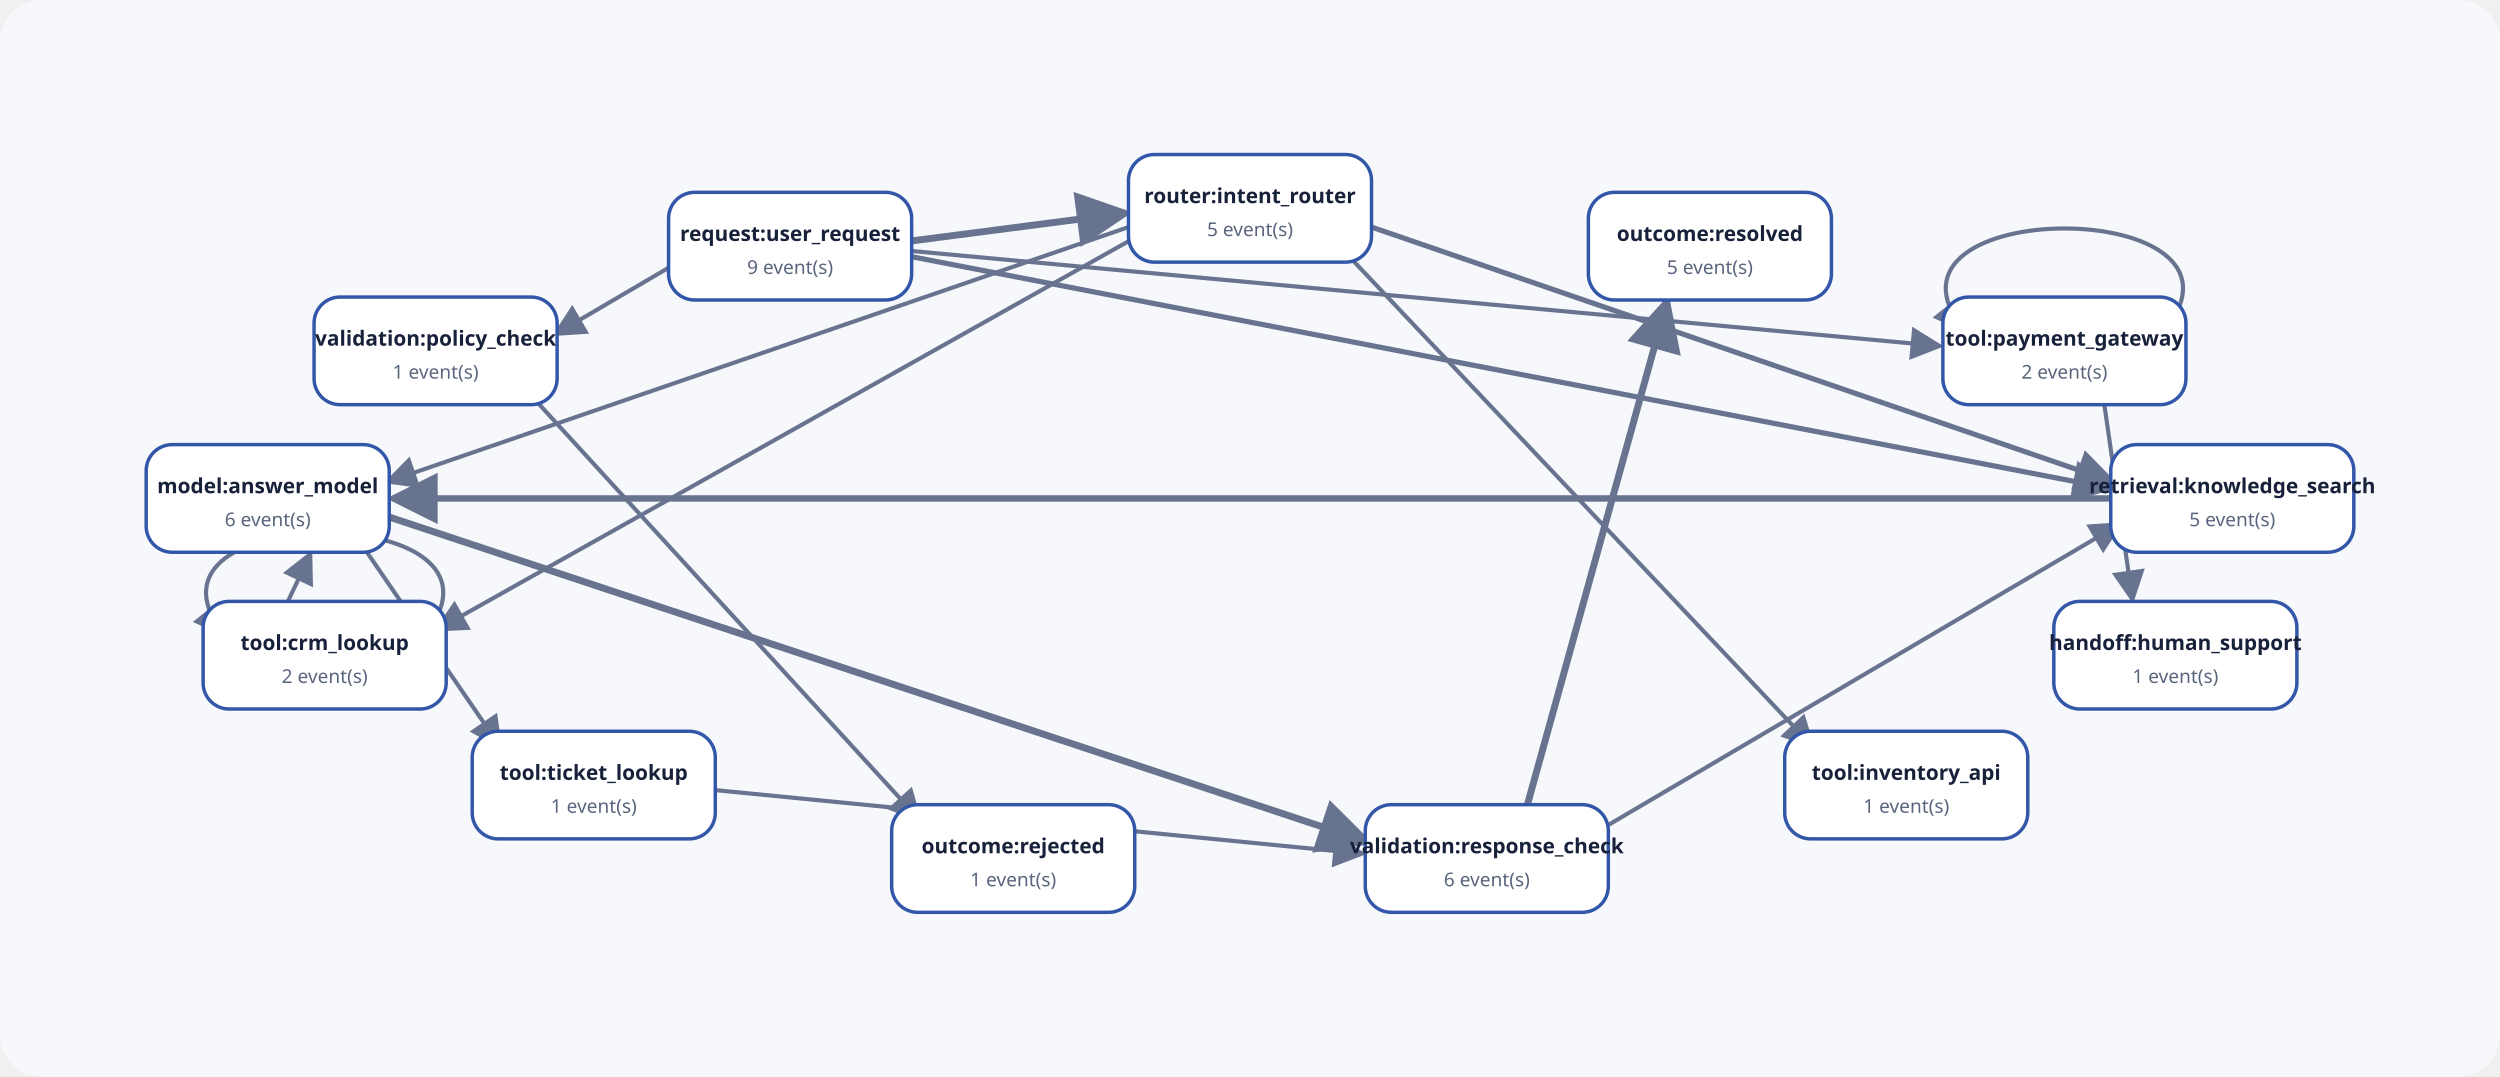
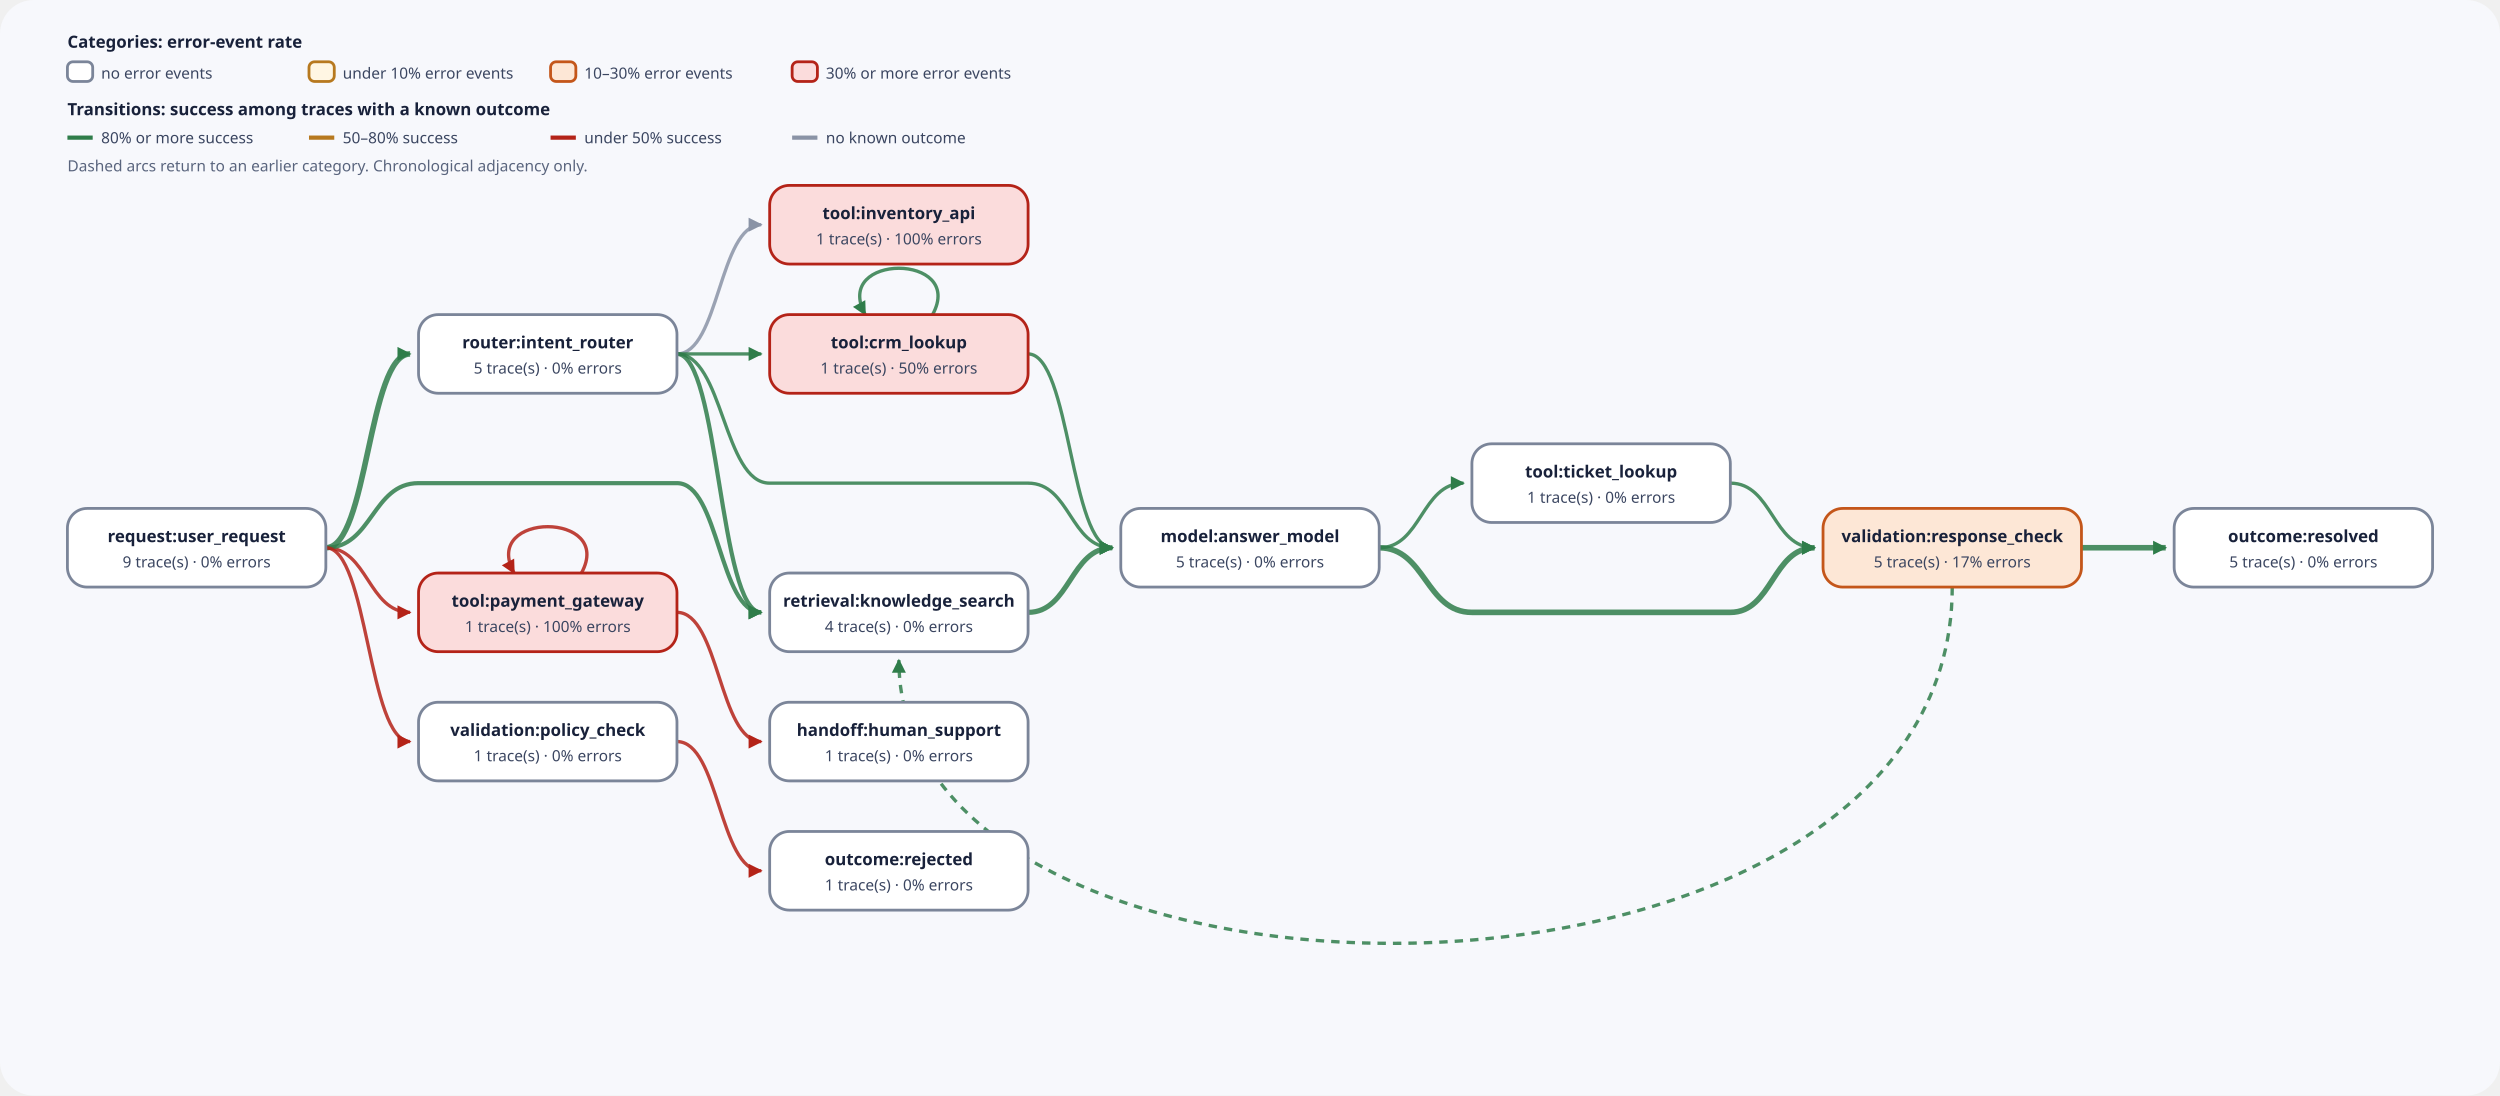
- <svg xmlns="http://www.w3.org/2000/svg" width="1440" height="620" viewBox="0 0 1440 620" role="img" aria-labelledby="title description">
+ <svg xmlns="http://www.w3.org/2000/svg" width="1780" height="780" viewBox="0 0 1780 780" role="img" aria-labelledby="title description">
  <defs>
-     <marker id="arrow" markerWidth="8" markerHeight="8" refX="7" refY="4" orient="auto">
-       <path d="M0,0 L8,4 L0,8 Z" fill="#68748f" />
+     <marker id="arrow-high" markerWidth="10" markerHeight="10" refX="9" refY="5" orient="auto" markerUnits="userSpaceOnUse">
+       <path d="M0,0 L10,5 L0,10 Z" fill="#2f7d4a" />
+     </marker>
+     <marker id="arrow-mid" markerWidth="10" markerHeight="10" refX="9" refY="5" orient="auto" markerUnits="userSpaceOnUse">
+       <path d="M0,0 L10,5 L0,10 Z" fill="#b7791f" />
+     </marker>
+     <marker id="arrow-low" markerWidth="10" markerHeight="10" refX="9" refY="5" orient="auto" markerUnits="userSpaceOnUse">
+       <path d="M0,0 L10,5 L0,10 Z" fill="#b42318" />
+     </marker>
+     <marker id="arrow-unknown" markerWidth="10" markerHeight="10" refX="9" refY="5" orient="auto" markerUnits="userSpaceOnUse">
+       <path d="M0,0 L10,5 L0,10 Z" fill="#8a93a6" />
    </marker>
  </defs>
  <rect width="100%" height="100%" rx="24" fill="#f7f8fc" />
+   <g aria-label="legend">
+     <text x="48" y="34" font-family="system-ui,sans-serif" font-size="12" font-weight="650" fill="#18213a">Categories: error-event rate</text>
+     <rect x="48" y="44" width="18" height="14" rx="4" fill="#ffffff" stroke="#7b8599" stroke-width="2" />
+     <text x="72" y="56" font-family="system-ui,sans-serif" font-size="11" fill="#3a4560">no error events</text>
+     <rect x="220" y="44" width="18" height="14" rx="4" fill="#fff6e3" stroke="#b7791f" stroke-width="2" />
+     <text x="244" y="56" font-family="system-ui,sans-serif" font-size="11" fill="#3a4560">under 10% error events</text>
+     <rect x="392" y="44" width="18" height="14" rx="4" fill="#fde7d6" stroke="#c4561a" stroke-width="2" />
+     <text x="416" y="56" font-family="system-ui,sans-serif" font-size="11" fill="#3a4560">10–30% error events</text>
+     <rect x="564" y="44" width="18" height="14" rx="4" fill="#fbdcdc" stroke="#b42318" stroke-width="2" />
+     <text x="588" y="56" font-family="system-ui,sans-serif" font-size="11" fill="#3a4560">30% or more error events</text>
+     <text x="48" y="82" font-family="system-ui,sans-serif" font-size="12" font-weight="650" fill="#18213a">Transitions: success among traces with a known outcome</text>
+     <line x1="48" y1="98" x2="66" y2="98" stroke="#2f7d4a" stroke-width="3" />
+     <text x="72" y="102" font-family="system-ui,sans-serif" font-size="11" fill="#3a4560">80% or more success</text>
+     <line x1="220" y1="98" x2="238" y2="98" stroke="#b7791f" stroke-width="3" />
+     <text x="244" y="102" font-family="system-ui,sans-serif" font-size="11" fill="#3a4560">50–80% success</text>
+     <line x1="392" y1="98" x2="410" y2="98" stroke="#b42318" stroke-width="3" />
+     <text x="416" y="102" font-family="system-ui,sans-serif" font-size="11" fill="#3a4560">under 50% success</text>
+     <line x1="564" y1="98" x2="582" y2="98" stroke="#8a93a6" stroke-width="3" />
+     <text x="588" y="102" font-family="system-ui,sans-serif" font-size="11" fill="#3a4560">no known outcome</text>
+     <text x="48" y="122" font-family="system-ui,sans-serif" font-size="11" fill="#59647d">Dashed arcs return to an earlier category. Chronological adjacency only.</text>
+   </g>
  <g aria-label="transitions">
-     <line x1="783.3" y1="128.5" x2="1216.8" y2="277.5" stroke="#68748f" stroke-width="3.0" marker-end="url(#arrow)" />
-     <line x1="769.6" y1="139.8" x2="1043.9" y2="429.8" stroke="#68748f" stroke-width="2.4" marker-end="url(#arrow)" />
-     <line x1="660.6" y1="133.0" x2="251.9" y2="362.6" stroke="#68748f" stroke-width="2.4" marker-end="url(#arrow)" />
-     <line x1="656.7" y1="128.5" x2="223.2" y2="277.5" stroke="#68748f" stroke-width="2.4" marker-end="url(#arrow)" />
-     <path d="M 1247.1 190.1 C 1309.1 112.1, 1069.1 112.1, 1131.1 190.1" fill="none" stroke="#68748f" stroke-width="2.4" marker-end="url(#arrow)" />
-     <line x1="1211.7" y1="230.3" x2="1228.3" y2="345.4" stroke="#68748f" stroke-width="2.4" marker-end="url(#arrow)" />
-     <line x1="1219.8" y1="287.1" x2="226.2" y2="287.1" stroke="#68748f" stroke-width="3.7" marker-end="url(#arrow)" />
-     <line x1="879.0" y1="466.3" x2="960.2" y2="173.7" stroke="#68748f" stroke-width="4.0" marker-end="url(#arrow)" />
-     <line x1="915.8" y1="481.4" x2="1221.0" y2="301.9" stroke="#68748f" stroke-width="2.4" marker-end="url(#arrow)" />
-     <line x1="407.8" y1="454.7" x2="784.7" y2="491.7" stroke="#68748f" stroke-width="2.4" marker-end="url(#arrow)" />
-     <path d="M 245.0 365.4 C 307.0 287.4, 67.0 287.4, 129.0 365.4" fill="none" stroke="#68748f" stroke-width="2.4" marker-end="url(#arrow)" />
-     <line x1="164.5" y1="349.2" x2="178.8" y2="319.0" stroke="#68748f" stroke-width="2.4" marker-end="url(#arrow)" />
-     <line x1="217.5" y1="295.6" x2="787.4" y2="484.8" stroke="#68748f" stroke-width="4.0" marker-end="url(#arrow)" />
-     <line x1="203.7" y1="306.9" x2="287.9" y2="429.8" stroke="#68748f" stroke-width="2.4" marker-end="url(#arrow)" />
-     <line x1="300.5" y1="221.9" x2="529.5" y2="472.0" stroke="#68748f" stroke-width="2.4" marker-end="url(#arrow)" />
-     <line x1="520.9" y1="139.3" x2="648.2" y2="122.8" stroke="#68748f" stroke-width="4.0" marker-end="url(#arrow)" />
-     <line x1="520.9" y1="144.2" x2="1117.3" y2="199.3" stroke="#68748f" stroke-width="2.4" marker-end="url(#arrow)" />
-     <line x1="520.1" y1="146.9" x2="1214.9" y2="281.2" stroke="#68748f" stroke-width="3.0" marker-end="url(#arrow)" />
-     <line x1="391.8" y1="150.3" x2="320.0" y2="192.4" stroke="#68748f" stroke-width="2.4" marker-end="url(#arrow)" />
+     <path d="M 482.0 252.0 C 512.0 252.0, 512.0 436.0, 542.0 436.0" fill="none" stroke="#2f7d4a" stroke-width="3.0" stroke-opacity="0.85" marker-end="url(#arrow-high)" />
+     <path d="M 482.0 252.0 C 512.0 252.0, 512.0 160.0, 542.0 160.0" fill="none" stroke="#8a93a6" stroke-width="2.4" stroke-opacity="0.85" marker-end="url(#arrow-unknown)" />
+     <path d="M 482.0 252.0 C 512.0 252.0, 512.0 252.0, 542.0 252.0" fill="none" stroke="#2f7d4a" stroke-width="2.4" stroke-opacity="0.85" marker-end="url(#arrow-high)" />
+     <path d="M 482.0 252.0 C 515.0 252.0, 515.0 344.0, 548.0 344.0 L 732.0 344.0 C 762.0 344.0, 762.0 390.0, 792.0 390.0" fill="none" stroke="#2f7d4a" stroke-width="2.4" stroke-opacity="0.85" marker-end="url(#arrow-high)" />
+     <path d="M 414.0 408.0 C 438.0 364.0, 342.0 364.0, 366.0 408.0" fill="none" stroke="#b42318" stroke-width="2.4" stroke-opacity="0.85" marker-end="url(#arrow-low)" />
+     <path d="M 482.0 436.0 C 512.0 436.0, 512.0 528.0, 542.0 528.0" fill="none" stroke="#b42318" stroke-width="2.4" stroke-opacity="0.85" marker-end="url(#arrow-low)" />
+     <path d="M 732.0 436.0 C 762.0 436.0, 762.0 390.0, 792.0 390.0" fill="none" stroke="#2f7d4a" stroke-width="3.7" stroke-opacity="0.85" marker-end="url(#arrow-high)" />
+     <path d="M 1482.0 390.0 C 1512.0 390.0, 1512.0 390.0, 1542.0 390.0" fill="none" stroke="#2f7d4a" stroke-width="4.0" stroke-opacity="0.85" marker-end="url(#arrow-high)" />
+     <path d="M 1390.0 418.0 C 1390.0 747.0, 640.0 747.0, 640.0 470.0" fill="none" stroke="#2f7d4a" stroke-width="2.4" stroke-opacity="0.85" stroke-dasharray="6 5" marker-end="url(#arrow-high)" />
+     <path d="M 1232.0 344.0 C 1262.0 344.0, 1262.0 390.0, 1292.0 390.0" fill="none" stroke="#2f7d4a" stroke-width="2.4" stroke-opacity="0.85" marker-end="url(#arrow-high)" />
+     <path d="M 664.0 224.0 C 688.0 180.0, 592.0 180.0, 616.0 224.0" fill="none" stroke="#2f7d4a" stroke-width="2.4" stroke-opacity="0.85" marker-end="url(#arrow-high)" />
+     <path d="M 732.0 252.0 C 762.0 252.0, 762.0 390.0, 792.0 390.0" fill="none" stroke="#2f7d4a" stroke-width="2.4" stroke-opacity="0.85" marker-end="url(#arrow-high)" />
+     <path d="M 982.0 390.0 C 1015.0 390.0, 1015.0 436.0, 1048.0 436.0 L 1232.0 436.0 C 1262.0 436.0, 1262.0 390.0, 1292.0 390.0" fill="none" stroke="#2f7d4a" stroke-width="4.0" stroke-opacity="0.85" marker-end="url(#arrow-high)" />
+     <path d="M 982.0 390.0 C 1012.0 390.0, 1012.0 344.0, 1042.0 344.0" fill="none" stroke="#2f7d4a" stroke-width="2.4" stroke-opacity="0.85" marker-end="url(#arrow-high)" />
+     <path d="M 482.0 528.0 C 512.0 528.0, 512.0 620.0, 542.0 620.0" fill="none" stroke="#b42318" stroke-width="2.4" stroke-opacity="0.85" marker-end="url(#arrow-low)" />
+     <path d="M 232.0 390.0 C 262.0 390.0, 262.0 252.0, 292.0 252.0" fill="none" stroke="#2f7d4a" stroke-width="4.0" stroke-opacity="0.85" marker-end="url(#arrow-high)" />
+     <path d="M 232.0 390.0 C 262.0 390.0, 262.0 436.0, 292.0 436.0" fill="none" stroke="#b42318" stroke-width="2.4" stroke-opacity="0.85" marker-end="url(#arrow-low)" />
+     <path d="M 232.0 390.0 C 265.0 390.0, 265.0 344.0, 298.0 344.0 L 482.0 344.0 C 512.0 344.0, 512.0 436.0, 542.0 436.0" fill="none" stroke="#2f7d4a" stroke-width="3.0" stroke-opacity="0.85" marker-end="url(#arrow-high)" />
+     <path d="M 232.0 390.0 C 262.0 390.0, 262.0 528.0, 292.0 528.0" fill="none" stroke="#b42318" stroke-width="2.4" stroke-opacity="0.85" marker-end="url(#arrow-low)" />
  </g>
  <g aria-label="operation categories">
-     <g id="node-06859b7055b06c268d40084288e16b18475a95e964a7004546bef7f0c65529a4" transform="translate(720.0 120.0)">
-       <rect x="-70" y="-31" width="140" height="62" rx="15" fill="#ffffff" stroke="#3256a8" stroke-width="2" />
-       <text x="0" y="-3" text-anchor="middle" font-family="system-ui,sans-serif" font-size="12" font-weight="650" fill="#18213a">router:intent_router</text>
-       <text x="0" y="16" text-anchor="middle" font-family="system-ui,sans-serif" font-size="11" fill="#59647d">5 event(s)</text>
+     <g id="node-06859b7055b06c268d40084288e16b18475a95e964a7004546bef7f0c65529a4" transform="translate(390.0 252.0)">
+       <rect x="-92.0" y="-28.0" width="184" height="56" rx="14" fill="#ffffff" stroke="#7b8599" stroke-width="2" />
+       <text x="0" y="-4" text-anchor="middle" font-family="system-ui,sans-serif" font-size="12" font-weight="650" fill="#18213a">router:intent_router</text>
+       <text x="0" y="14" text-anchor="middle" font-family="system-ui,sans-serif" font-size="11" fill="#3a4560">5 trace(s) · 0% errors</text>
    </g>
-     <g id="node-1c9489fecb2ee2f3cd79c34a85df58b6a1fed5d0beaa9d1d25bca99dcb3ec315" transform="translate(984.9 141.8)">
-       <rect x="-70" y="-31" width="140" height="62" rx="15" fill="#ffffff" stroke="#3256a8" stroke-width="2" />
-       <text x="0" y="-3" text-anchor="middle" font-family="system-ui,sans-serif" font-size="12" font-weight="650" fill="#18213a">outcome:resolved</text>
-       <text x="0" y="16" text-anchor="middle" font-family="system-ui,sans-serif" font-size="11" fill="#59647d">5 event(s)</text>
+     <g id="node-1c9489fecb2ee2f3cd79c34a85df58b6a1fed5d0beaa9d1d25bca99dcb3ec315" transform="translate(1640.0 390.0)">
+       <rect x="-92.0" y="-28.0" width="184" height="56" rx="14" fill="#ffffff" stroke="#7b8599" stroke-width="2" />
+       <text x="0" y="-4" text-anchor="middle" font-family="system-ui,sans-serif" font-size="12" font-weight="650" fill="#18213a">outcome:resolved</text>
+       <text x="0" y="14" text-anchor="middle" font-family="system-ui,sans-serif" font-size="11" fill="#3a4560">5 trace(s) · 0% errors</text>
    </g>
-     <g id="node-328eeb67353cf51dd9972c3530de08a920c50292bd073e04dccad817e6aa33f8" transform="translate(1189.1 202.1)">
-       <rect x="-70" y="-31" width="140" height="62" rx="15" fill="#ffffff" stroke="#3256a8" stroke-width="2" />
-       <text x="0" y="-3" text-anchor="middle" font-family="system-ui,sans-serif" font-size="12" font-weight="650" fill="#18213a">tool:payment_gateway</text>
-       <text x="0" y="16" text-anchor="middle" font-family="system-ui,sans-serif" font-size="11" fill="#59647d">2 event(s)</text>
+     <g id="node-328eeb67353cf51dd9972c3530de08a920c50292bd073e04dccad817e6aa33f8" transform="translate(390.0 436.0)">
+       <rect x="-92.0" y="-28.0" width="184" height="56" rx="14" fill="#fbdcdc" stroke="#b42318" stroke-width="2" />
+       <text x="0" y="-4" text-anchor="middle" font-family="system-ui,sans-serif" font-size="12" font-weight="650" fill="#18213a">tool:payment_gateway</text>
+       <text x="0" y="14" text-anchor="middle" font-family="system-ui,sans-serif" font-size="11" fill="#3a4560">1 trace(s) · 100% errors</text>
    </g>
-     <g id="node-37b0dc366f091a9cf1777566dc586b04de76e3af9ea7b426e98314c20d1eb474" transform="translate(1285.8 287.1)">
-       <rect x="-70" y="-31" width="140" height="62" rx="15" fill="#ffffff" stroke="#3256a8" stroke-width="2" />
-       <text x="0" y="-3" text-anchor="middle" font-family="system-ui,sans-serif" font-size="12" font-weight="650" fill="#18213a">retrieval:knowledge_search</text>
-       <text x="0" y="16" text-anchor="middle" font-family="system-ui,sans-serif" font-size="11" fill="#59647d">5 event(s)</text>
+     <g id="node-37b0dc366f091a9cf1777566dc586b04de76e3af9ea7b426e98314c20d1eb474" transform="translate(640.0 436.0)">
+       <rect x="-92.0" y="-28.0" width="184" height="56" rx="14" fill="#ffffff" stroke="#7b8599" stroke-width="2" />
+       <text x="0" y="-4" text-anchor="middle" font-family="system-ui,sans-serif" font-size="12" font-weight="650" fill="#18213a">retrieval:knowledge_search</text>
+       <text x="0" y="14" text-anchor="middle" font-family="system-ui,sans-serif" font-size="11" fill="#3a4560">4 trace(s) · 0% errors</text>
    </g>
-     <g id="node-5ab2e5bd6be265f513489b919723930121438505a69c833d2362ffbe139364de" transform="translate(1253.0 377.4)">
-       <rect x="-70" y="-31" width="140" height="62" rx="15" fill="#ffffff" stroke="#3256a8" stroke-width="2" />
-       <text x="0" y="-3" text-anchor="middle" font-family="system-ui,sans-serif" font-size="12" font-weight="650" fill="#18213a">handoff:human_support</text>
-       <text x="0" y="16" text-anchor="middle" font-family="system-ui,sans-serif" font-size="11" fill="#59647d">1 event(s)</text>
+     <g id="node-5ab2e5bd6be265f513489b919723930121438505a69c833d2362ffbe139364de" transform="translate(640.0 528.0)">
+       <rect x="-92.0" y="-28.0" width="184" height="56" rx="14" fill="#ffffff" stroke="#7b8599" stroke-width="2" />
+       <text x="0" y="-4" text-anchor="middle" font-family="system-ui,sans-serif" font-size="12" font-weight="650" fill="#18213a">handoff:human_support</text>
+       <text x="0" y="14" text-anchor="middle" font-family="system-ui,sans-serif" font-size="11" fill="#3a4560">1 trace(s) · 0% errors</text>
    </g>
-     <g id="node-8b9a4a221e192c3d445206ab1ead9c26ef00d4ea207fe0f9f59aa90e0084ee0a" transform="translate(1098.0 452.2)">
-       <rect x="-70" y="-31" width="140" height="62" rx="15" fill="#ffffff" stroke="#3256a8" stroke-width="2" />
-       <text x="0" y="-3" text-anchor="middle" font-family="system-ui,sans-serif" font-size="12" font-weight="650" fill="#18213a">tool:inventory_api</text>
-       <text x="0" y="16" text-anchor="middle" font-family="system-ui,sans-serif" font-size="11" fill="#59647d">1 event(s)</text>
+     <g id="node-8b9a4a221e192c3d445206ab1ead9c26ef00d4ea207fe0f9f59aa90e0084ee0a" transform="translate(640.0 160.0)">
+       <rect x="-92.0" y="-28.0" width="184" height="56" rx="14" fill="#fbdcdc" stroke="#b42318" stroke-width="2" />
+       <text x="0" y="-4" text-anchor="middle" font-family="system-ui,sans-serif" font-size="12" font-weight="650" fill="#18213a">tool:inventory_api</text>
+       <text x="0" y="14" text-anchor="middle" font-family="system-ui,sans-serif" font-size="11" fill="#3a4560">1 trace(s) · 100% errors</text>
    </g>
-     <g id="node-9b5f2ea3725ba0285f15fe4a30541020570210d2d42f249da28f96b4424fea45" transform="translate(856.4 494.5)">
-       <rect x="-70" y="-31" width="140" height="62" rx="15" fill="#ffffff" stroke="#3256a8" stroke-width="2" />
-       <text x="0" y="-3" text-anchor="middle" font-family="system-ui,sans-serif" font-size="12" font-weight="650" fill="#18213a">validation:response_check</text>
-       <text x="0" y="16" text-anchor="middle" font-family="system-ui,sans-serif" font-size="11" fill="#59647d">6 event(s)</text>
+     <g id="node-9b5f2ea3725ba0285f15fe4a30541020570210d2d42f249da28f96b4424fea45" transform="translate(1390.0 390.0)">
+       <rect x="-92.0" y="-28.0" width="184" height="56" rx="14" fill="#fde7d6" stroke="#c4561a" stroke-width="2" />
+       <text x="0" y="-4" text-anchor="middle" font-family="system-ui,sans-serif" font-size="12" font-weight="650" fill="#18213a">validation:response_check</text>
+       <text x="0" y="14" text-anchor="middle" font-family="system-ui,sans-serif" font-size="11" fill="#3a4560">5 trace(s) · 17% errors</text>
    </g>
-     <g id="node-a012bb469655689c90ee2a9be915e0f61646e7a332a34e4704b58bb2798f92e2" transform="translate(583.6 494.5)">
-       <rect x="-70" y="-31" width="140" height="62" rx="15" fill="#ffffff" stroke="#3256a8" stroke-width="2" />
-       <text x="0" y="-3" text-anchor="middle" font-family="system-ui,sans-serif" font-size="12" font-weight="650" fill="#18213a">outcome:rejected</text>
-       <text x="0" y="16" text-anchor="middle" font-family="system-ui,sans-serif" font-size="11" fill="#59647d">1 event(s)</text>
+     <g id="node-a012bb469655689c90ee2a9be915e0f61646e7a332a34e4704b58bb2798f92e2" transform="translate(640.0 620.0)">
+       <rect x="-92.0" y="-28.0" width="184" height="56" rx="14" fill="#ffffff" stroke="#7b8599" stroke-width="2" />
+       <text x="0" y="-4" text-anchor="middle" font-family="system-ui,sans-serif" font-size="12" font-weight="650" fill="#18213a">outcome:rejected</text>
+       <text x="0" y="14" text-anchor="middle" font-family="system-ui,sans-serif" font-size="11" fill="#3a4560">1 trace(s) · 0% errors</text>
    </g>
-     <g id="node-a95f9b0e5a581f7e71a23b4e1909bad9e4cab74437ae2658905e62cb72c17e0a" transform="translate(342.0 452.2)">
-       <rect x="-70" y="-31" width="140" height="62" rx="15" fill="#ffffff" stroke="#3256a8" stroke-width="2" />
-       <text x="0" y="-3" text-anchor="middle" font-family="system-ui,sans-serif" font-size="12" font-weight="650" fill="#18213a">tool:ticket_lookup</text>
-       <text x="0" y="16" text-anchor="middle" font-family="system-ui,sans-serif" font-size="11" fill="#59647d">1 event(s)</text>
+     <g id="node-a95f9b0e5a581f7e71a23b4e1909bad9e4cab74437ae2658905e62cb72c17e0a" transform="translate(1140.0 344.0)">
+       <rect x="-92.0" y="-28.0" width="184" height="56" rx="14" fill="#ffffff" stroke="#7b8599" stroke-width="2" />
+       <text x="0" y="-4" text-anchor="middle" font-family="system-ui,sans-serif" font-size="12" font-weight="650" fill="#18213a">tool:ticket_lookup</text>
+       <text x="0" y="14" text-anchor="middle" font-family="system-ui,sans-serif" font-size="11" fill="#3a4560">1 trace(s) · 0% errors</text>
    </g>
-     <g id="node-c23bc0604547523967c7935c2094ae502a925ac7235a8e629768f25c49010300" transform="translate(187.0 377.4)">
-       <rect x="-70" y="-31" width="140" height="62" rx="15" fill="#ffffff" stroke="#3256a8" stroke-width="2" />
-       <text x="0" y="-3" text-anchor="middle" font-family="system-ui,sans-serif" font-size="12" font-weight="650" fill="#18213a">tool:crm_lookup</text>
-       <text x="0" y="16" text-anchor="middle" font-family="system-ui,sans-serif" font-size="11" fill="#59647d">2 event(s)</text>
+     <g id="node-c23bc0604547523967c7935c2094ae502a925ac7235a8e629768f25c49010300" transform="translate(640.0 252.0)">
+       <rect x="-92.0" y="-28.0" width="184" height="56" rx="14" fill="#fbdcdc" stroke="#b42318" stroke-width="2" />
+       <text x="0" y="-4" text-anchor="middle" font-family="system-ui,sans-serif" font-size="12" font-weight="650" fill="#18213a">tool:crm_lookup</text>
+       <text x="0" y="14" text-anchor="middle" font-family="system-ui,sans-serif" font-size="11" fill="#3a4560">1 trace(s) · 50% errors</text>
    </g>
-     <g id="node-c5ea97d679802aae95eadb731f0b16726cd21734becd4e6fac4f4710a5bd71db" transform="translate(154.2 287.1)">
-       <rect x="-70" y="-31" width="140" height="62" rx="15" fill="#ffffff" stroke="#3256a8" stroke-width="2" />
-       <text x="0" y="-3" text-anchor="middle" font-family="system-ui,sans-serif" font-size="12" font-weight="650" fill="#18213a">model:answer_model</text>
-       <text x="0" y="16" text-anchor="middle" font-family="system-ui,sans-serif" font-size="11" fill="#59647d">6 event(s)</text>
+     <g id="node-c5ea97d679802aae95eadb731f0b16726cd21734becd4e6fac4f4710a5bd71db" transform="translate(890.0 390.0)">
+       <rect x="-92.0" y="-28.0" width="184" height="56" rx="14" fill="#ffffff" stroke="#7b8599" stroke-width="2" />
+       <text x="0" y="-4" text-anchor="middle" font-family="system-ui,sans-serif" font-size="12" font-weight="650" fill="#18213a">model:answer_model</text>
+       <text x="0" y="14" text-anchor="middle" font-family="system-ui,sans-serif" font-size="11" fill="#3a4560">5 trace(s) · 0% errors</text>
    </g>
-     <g id="node-ce6acfed29d7c180a9a44714dc8fac83556038f1784d63ef29cfdc11a4b39da5" transform="translate(250.9 202.1)">
-       <rect x="-70" y="-31" width="140" height="62" rx="15" fill="#ffffff" stroke="#3256a8" stroke-width="2" />
-       <text x="0" y="-3" text-anchor="middle" font-family="system-ui,sans-serif" font-size="12" font-weight="650" fill="#18213a">validation:policy_check</text>
-       <text x="0" y="16" text-anchor="middle" font-family="system-ui,sans-serif" font-size="11" fill="#59647d">1 event(s)</text>
+     <g id="node-ce6acfed29d7c180a9a44714dc8fac83556038f1784d63ef29cfdc11a4b39da5" transform="translate(390.0 528.0)">
+       <rect x="-92.0" y="-28.0" width="184" height="56" rx="14" fill="#ffffff" stroke="#7b8599" stroke-width="2" />
+       <text x="0" y="-4" text-anchor="middle" font-family="system-ui,sans-serif" font-size="12" font-weight="650" fill="#18213a">validation:policy_check</text>
+       <text x="0" y="14" text-anchor="middle" font-family="system-ui,sans-serif" font-size="11" fill="#3a4560">1 trace(s) · 0% errors</text>
    </g>
-     <g id="node-df3d5e476962d1286f5f485ba02c7322dff94ad78e74e6f534039a26cfeba33d" transform="translate(455.1 141.8)">
-       <rect x="-70" y="-31" width="140" height="62" rx="15" fill="#ffffff" stroke="#3256a8" stroke-width="2" />
-       <text x="0" y="-3" text-anchor="middle" font-family="system-ui,sans-serif" font-size="12" font-weight="650" fill="#18213a">request:user_request</text>
-       <text x="0" y="16" text-anchor="middle" font-family="system-ui,sans-serif" font-size="11" fill="#59647d">9 event(s)</text>
+     <g id="node-df3d5e476962d1286f5f485ba02c7322dff94ad78e74e6f534039a26cfeba33d" transform="translate(140.0 390.0)">
+       <rect x="-92.0" y="-28.0" width="184" height="56" rx="14" fill="#ffffff" stroke="#7b8599" stroke-width="2" />
+       <text x="0" y="-4" text-anchor="middle" font-family="system-ui,sans-serif" font-size="12" font-weight="650" fill="#18213a">request:user_request</text>
+       <text x="0" y="14" text-anchor="middle" font-family="system-ui,sans-serif" font-size="11" fill="#3a4560">9 trace(s) · 0% errors</text>
    </g>
  </g>
</svg>
